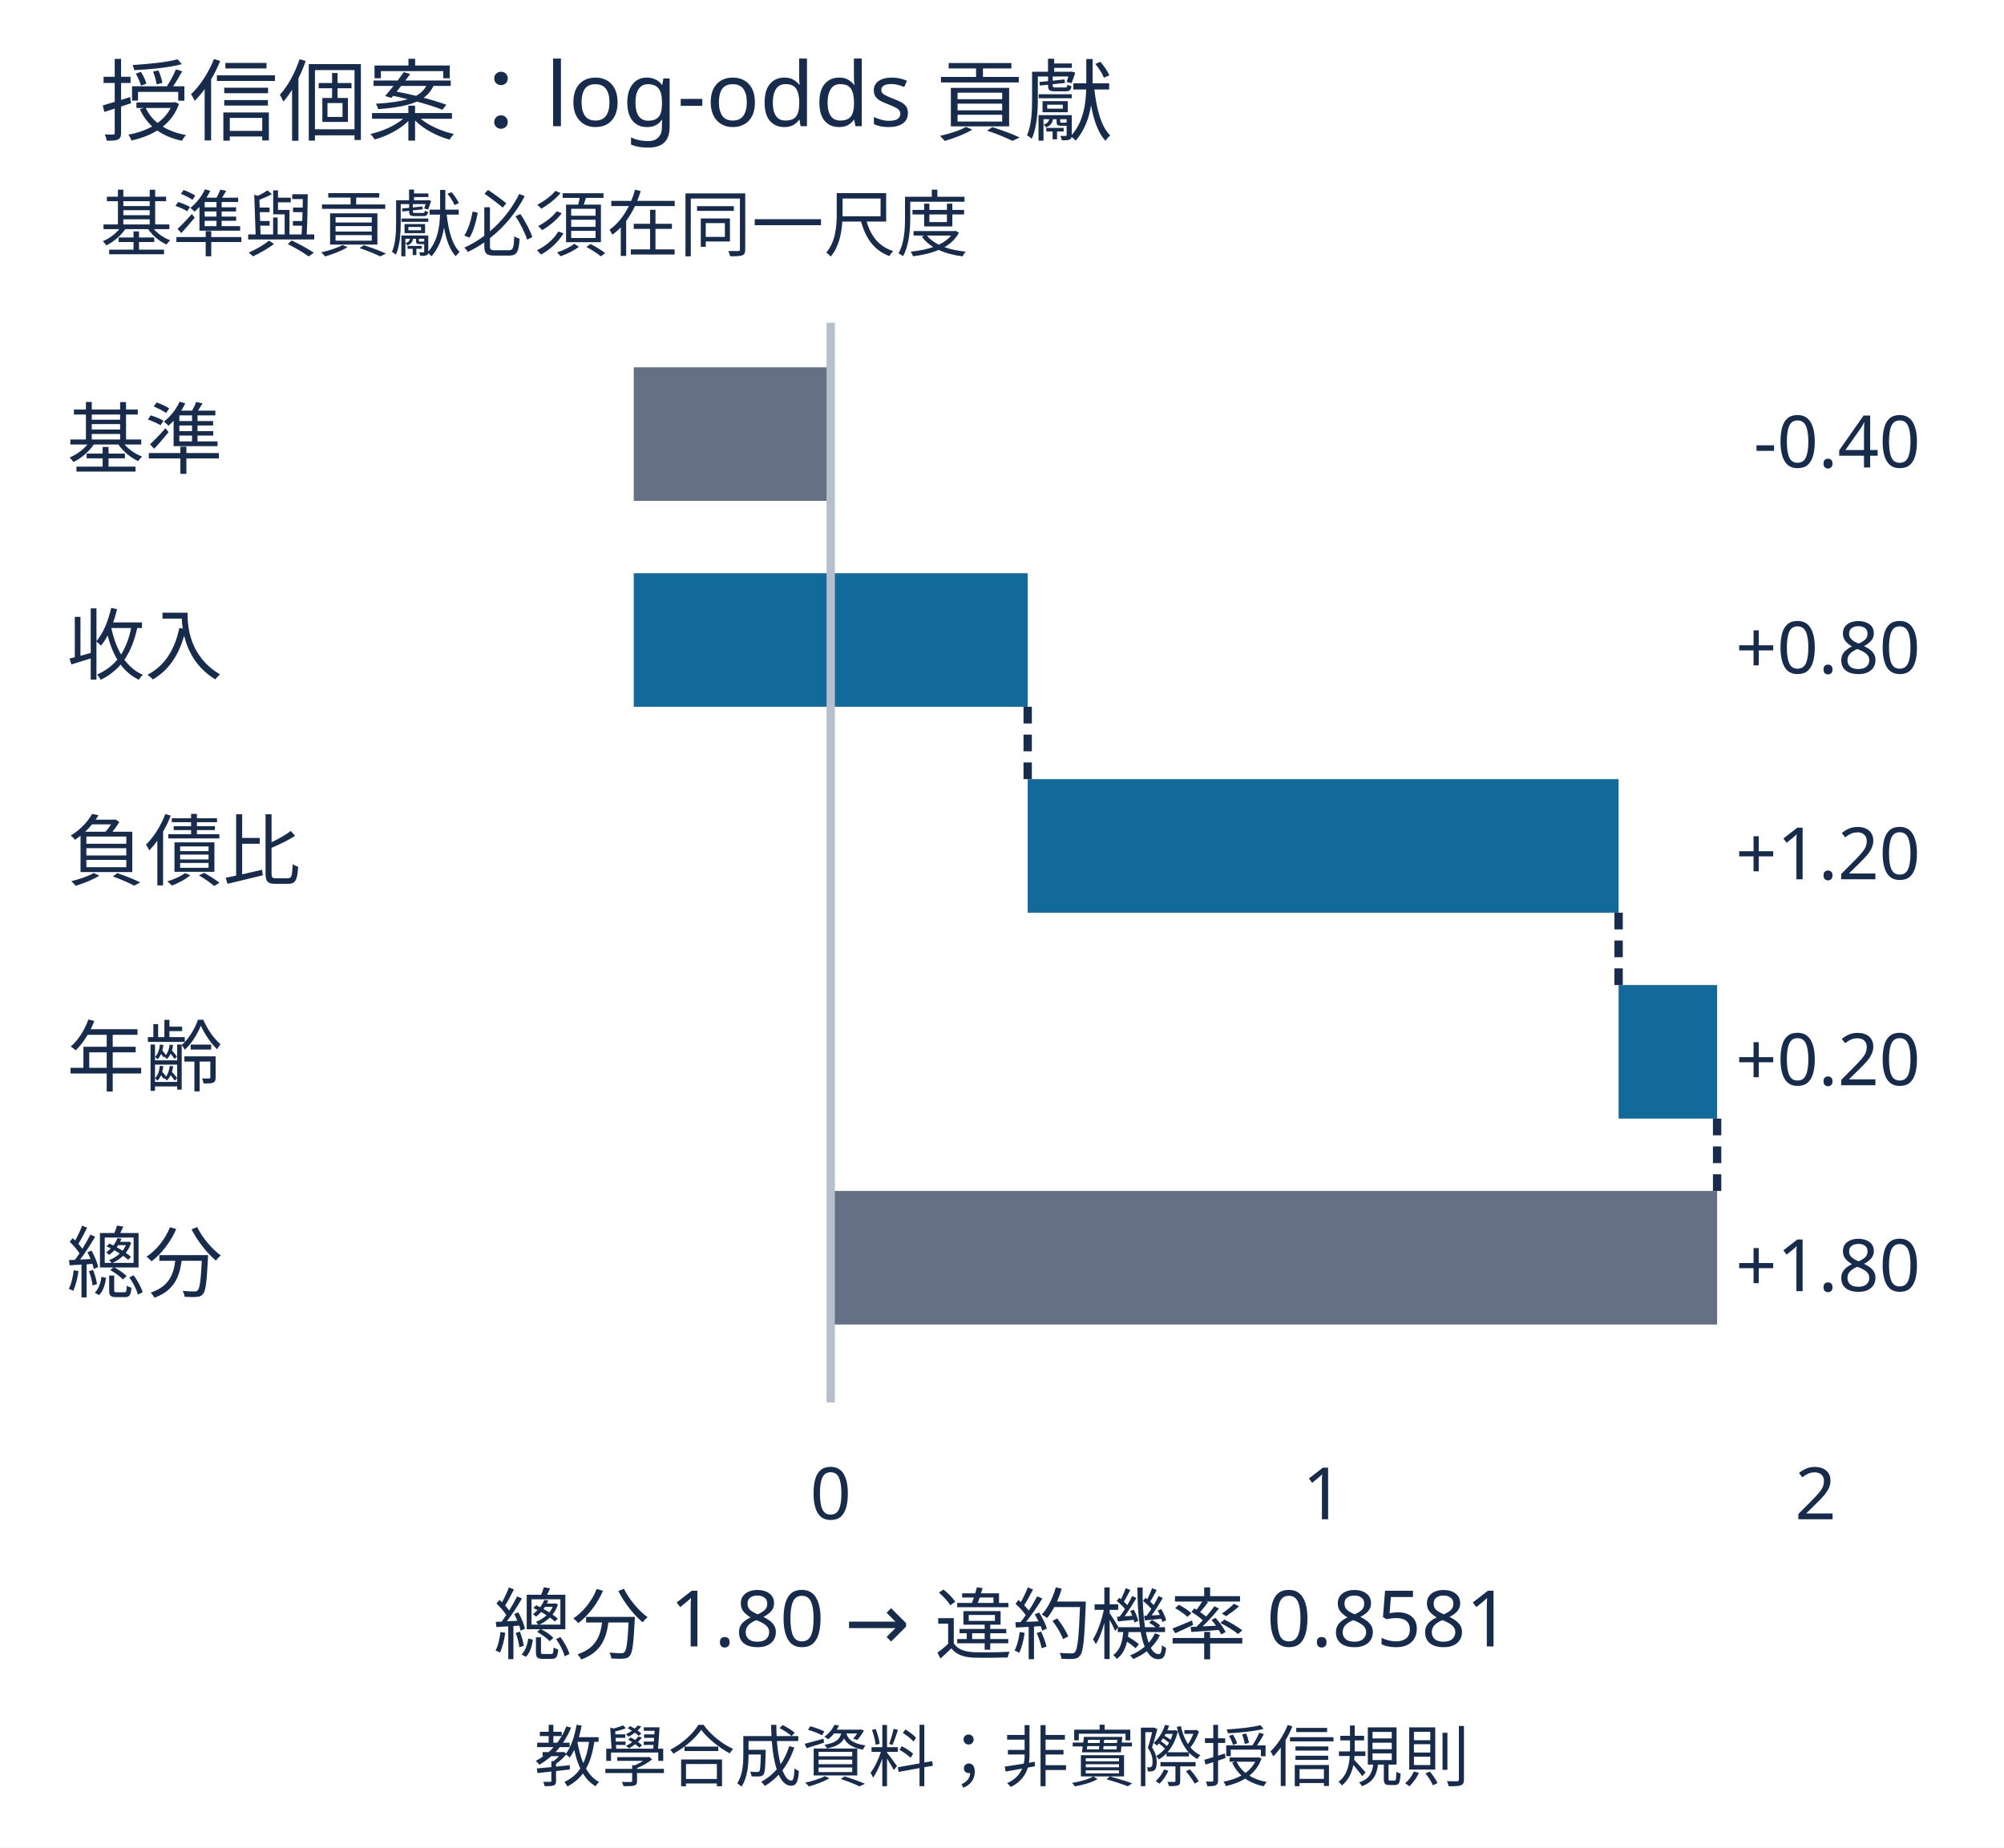
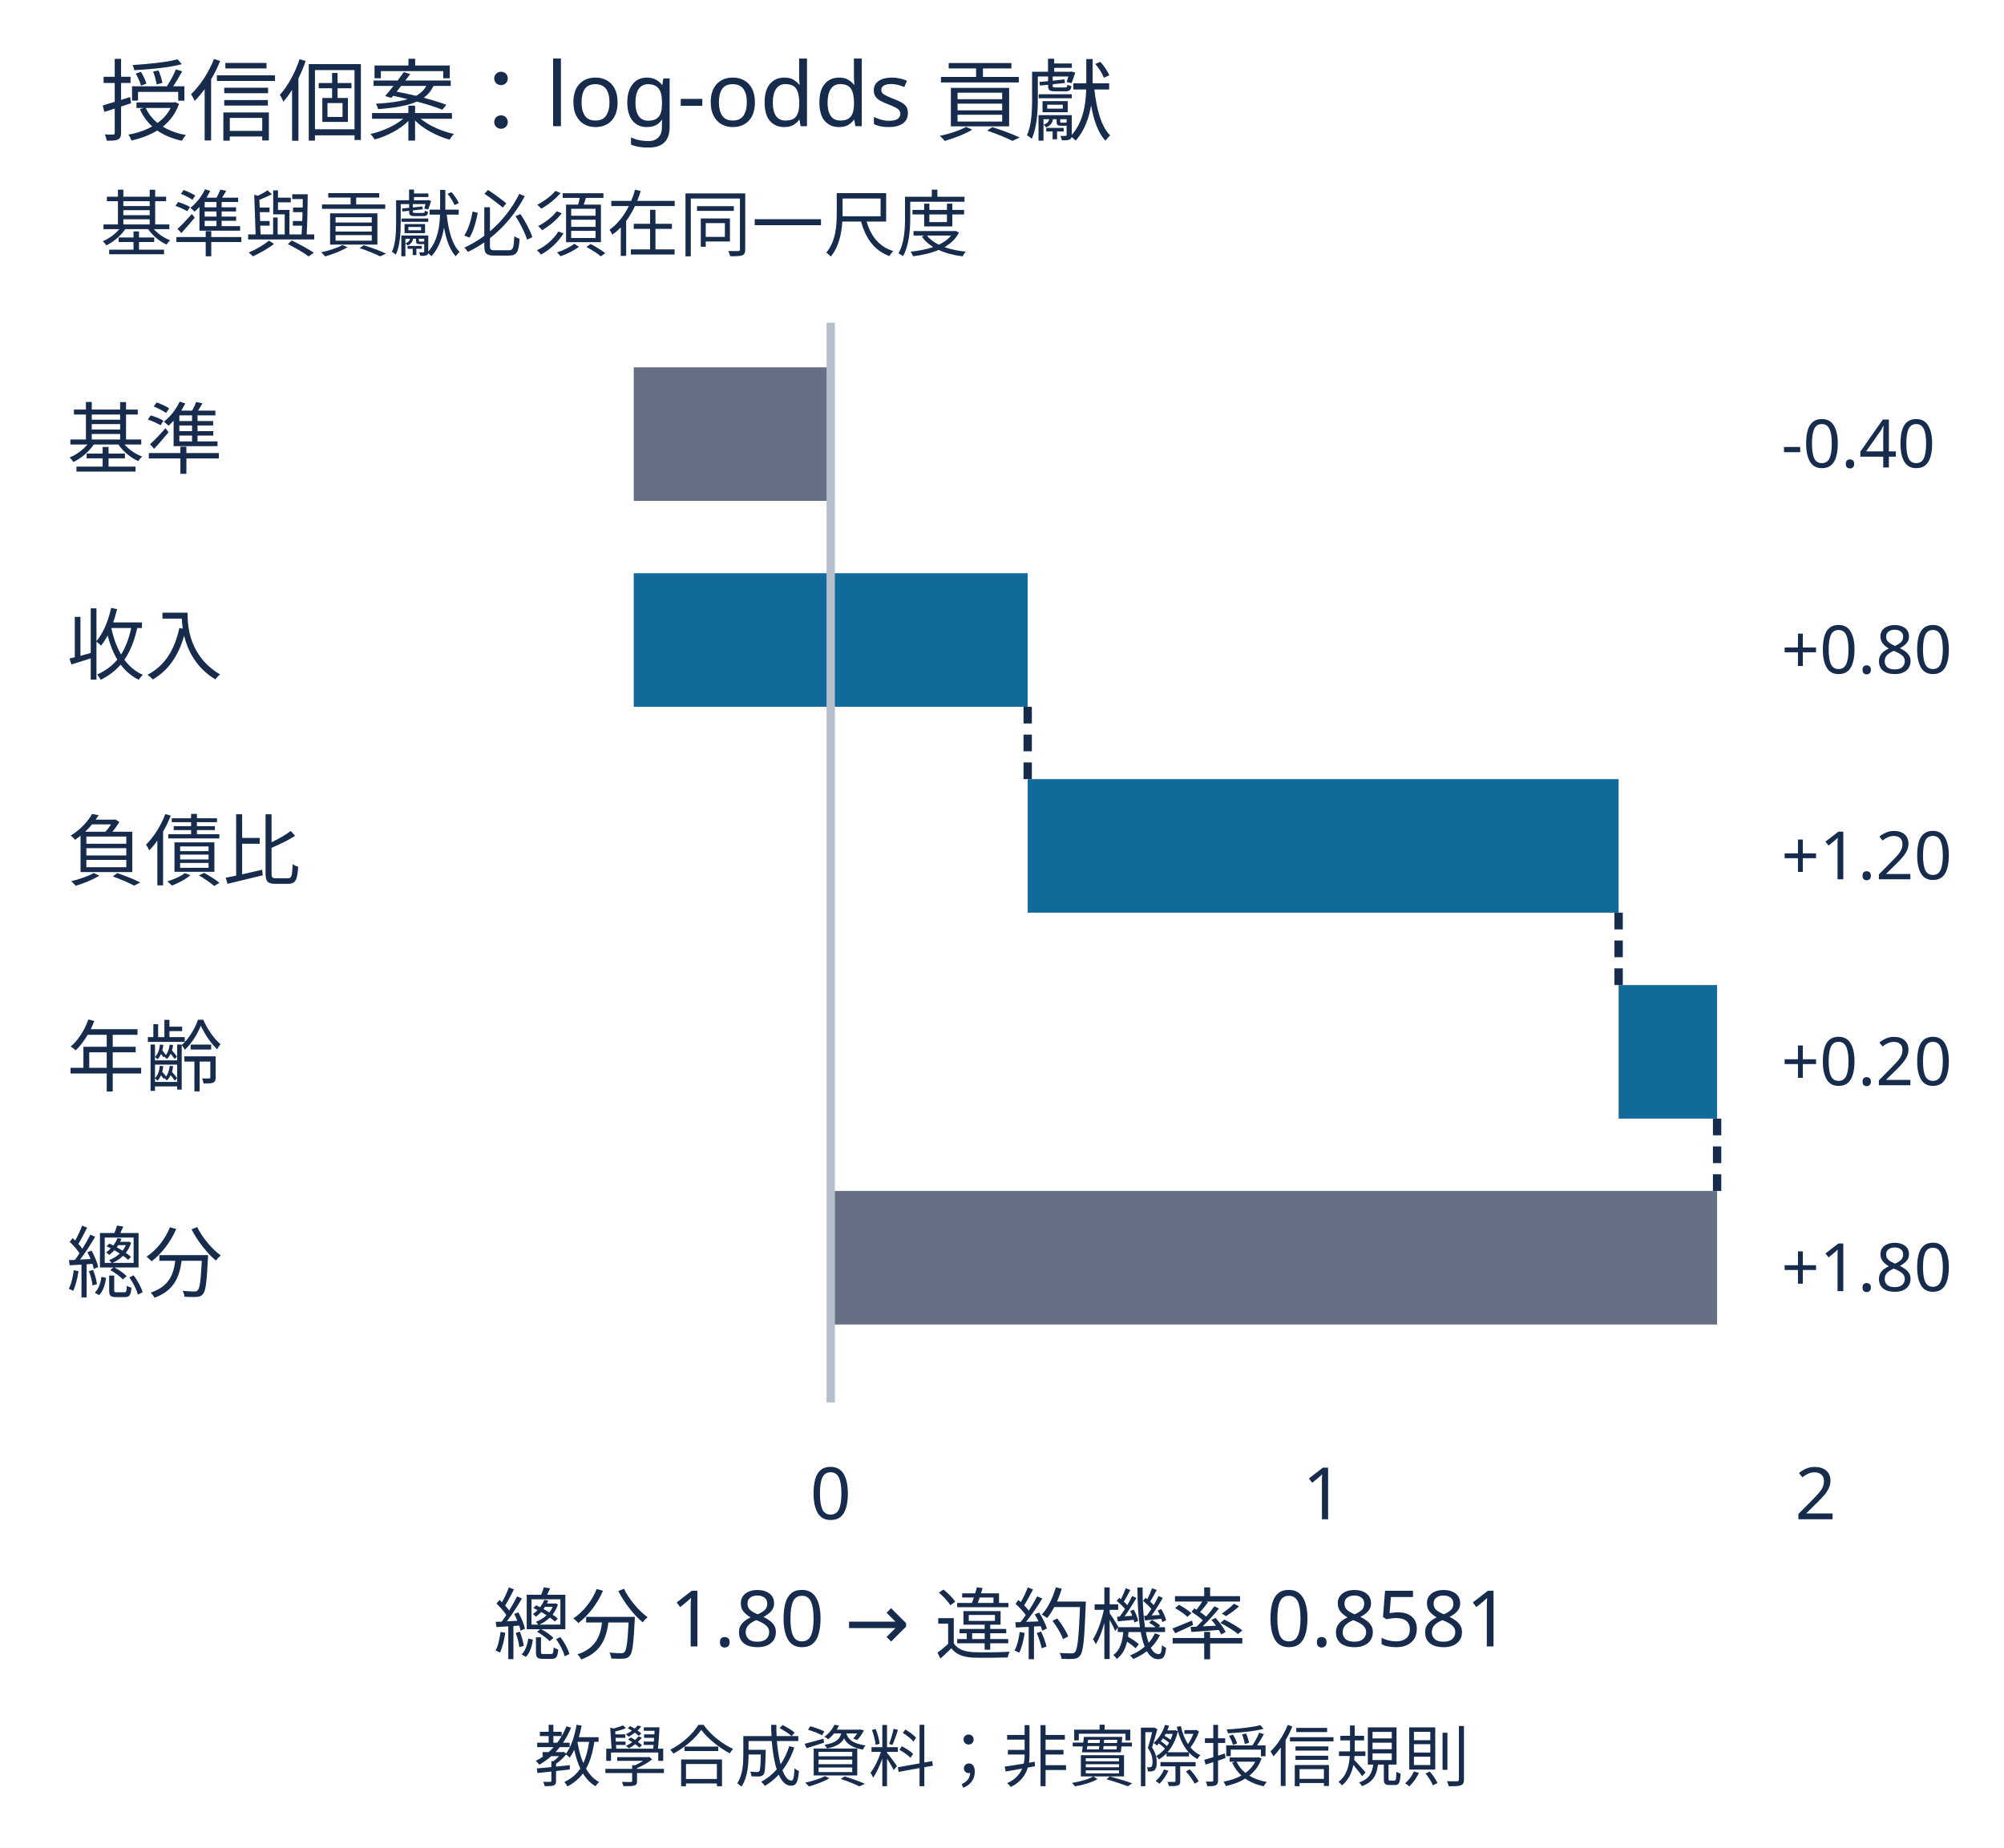
<svg xmlns="http://www.w3.org/2000/svg" viewBox="0 0 360 332" role="img" aria-labelledby="title desc">
  <rect width="360" height="332" fill="#fff" />
  <g font-family="sans-serif">
    <text x="18" y="24" font-size="16" text-anchor="start" fill="#172b4d">授信個案：log-odds 貢獻</text>
    <text x="18" y="45" font-size="13" text-anchor="start" fill="#172b4d">基準與貢獻必須在同一尺度</text>
    <text x="12" y="84" font-size="14" text-anchor="start" fill="#172b4d">基準</text>
    <rect x="113.846" y="66" width="35.385" height="24" fill="#667085" />
-     <text x="345" y="84" font-size="13" text-anchor="end" fill="#172b4d">-0.40</text>
+     <text x="320" y="84" font-size="12" text-anchor="start" fill="#172b4d">-0.40</text>
    <text x="12" y="121" font-size="14" text-anchor="start" fill="#172b4d">收入</text>
    <rect x="113.846" y="103" width="70.769" height="24" fill="#126a9b" />
-     <text x="345" y="121" font-size="13" text-anchor="end" fill="#172b4d">+0.80</text>
+     <text x="320" y="121" font-size="12" text-anchor="start" fill="#172b4d">+0.80</text>
    <line x1="184.615" y1="127" x2="184.615" y2="140" stroke="#172b4d" stroke-width="1.5" stroke-dasharray="3 2" />
    <text x="12" y="158" font-size="14" text-anchor="start" fill="#172b4d">負債比</text>
    <rect x="184.615" y="140" width="106.154" height="24" fill="#126a9b" />
-     <text x="345" y="158" font-size="13" text-anchor="end" fill="#172b4d">+1.20</text>
+     <text x="320" y="158" font-size="12" text-anchor="start" fill="#172b4d">+1.20</text>
    <line x1="290.769" y1="164" x2="290.769" y2="177" stroke="#172b4d" stroke-width="1.5" stroke-dasharray="3 2" />
    <text x="12" y="195" font-size="14" text-anchor="start" fill="#172b4d">年齡</text>
    <rect x="290.769" y="177" width="17.692" height="24" fill="#126a9b" />
-     <text x="345" y="195" font-size="13" text-anchor="end" fill="#172b4d">+0.20</text>
+     <text x="320" y="195" font-size="12" text-anchor="start" fill="#172b4d">+0.20</text>
    <line x1="308.462" y1="201" x2="308.462" y2="214" stroke="#172b4d" stroke-width="1.5" stroke-dasharray="3 2" />
    <text x="12" y="232" font-size="14" text-anchor="start" fill="#172b4d">總分</text>
    <rect x="149.231" y="214" width="159.231" height="24" fill="#667085" />
-     <text x="345" y="232" font-size="13" text-anchor="end" fill="#172b4d">+1.80</text>
+     <text x="320" y="232" font-size="12" text-anchor="start" fill="#172b4d">+1.80</text>
    <line x1="149.231" y1="58" x2="149.231" y2="252" stroke="#b6bfcc" stroke-width="1.5" stroke-dasharray="" />
    <text x="149.231" y="273" font-size="13" text-anchor="middle" fill="#172b4d">0</text>
    <text x="237.692" y="273" font-size="13" text-anchor="middle" fill="#172b4d">1</text>
    <text x="326.154" y="273" font-size="13" text-anchor="middle" fill="#172b4d">2</text>
    <text x="180" y="297" font-size="14" text-anchor="middle" fill="#172b4d">總分 1.80 → 違約機率 0.8581</text>
    <text x="180" y="320" font-size="12" text-anchor="middle" fill="#172b4d">教學合成資料；非實際授信規則</text>
  </g>
</svg>
